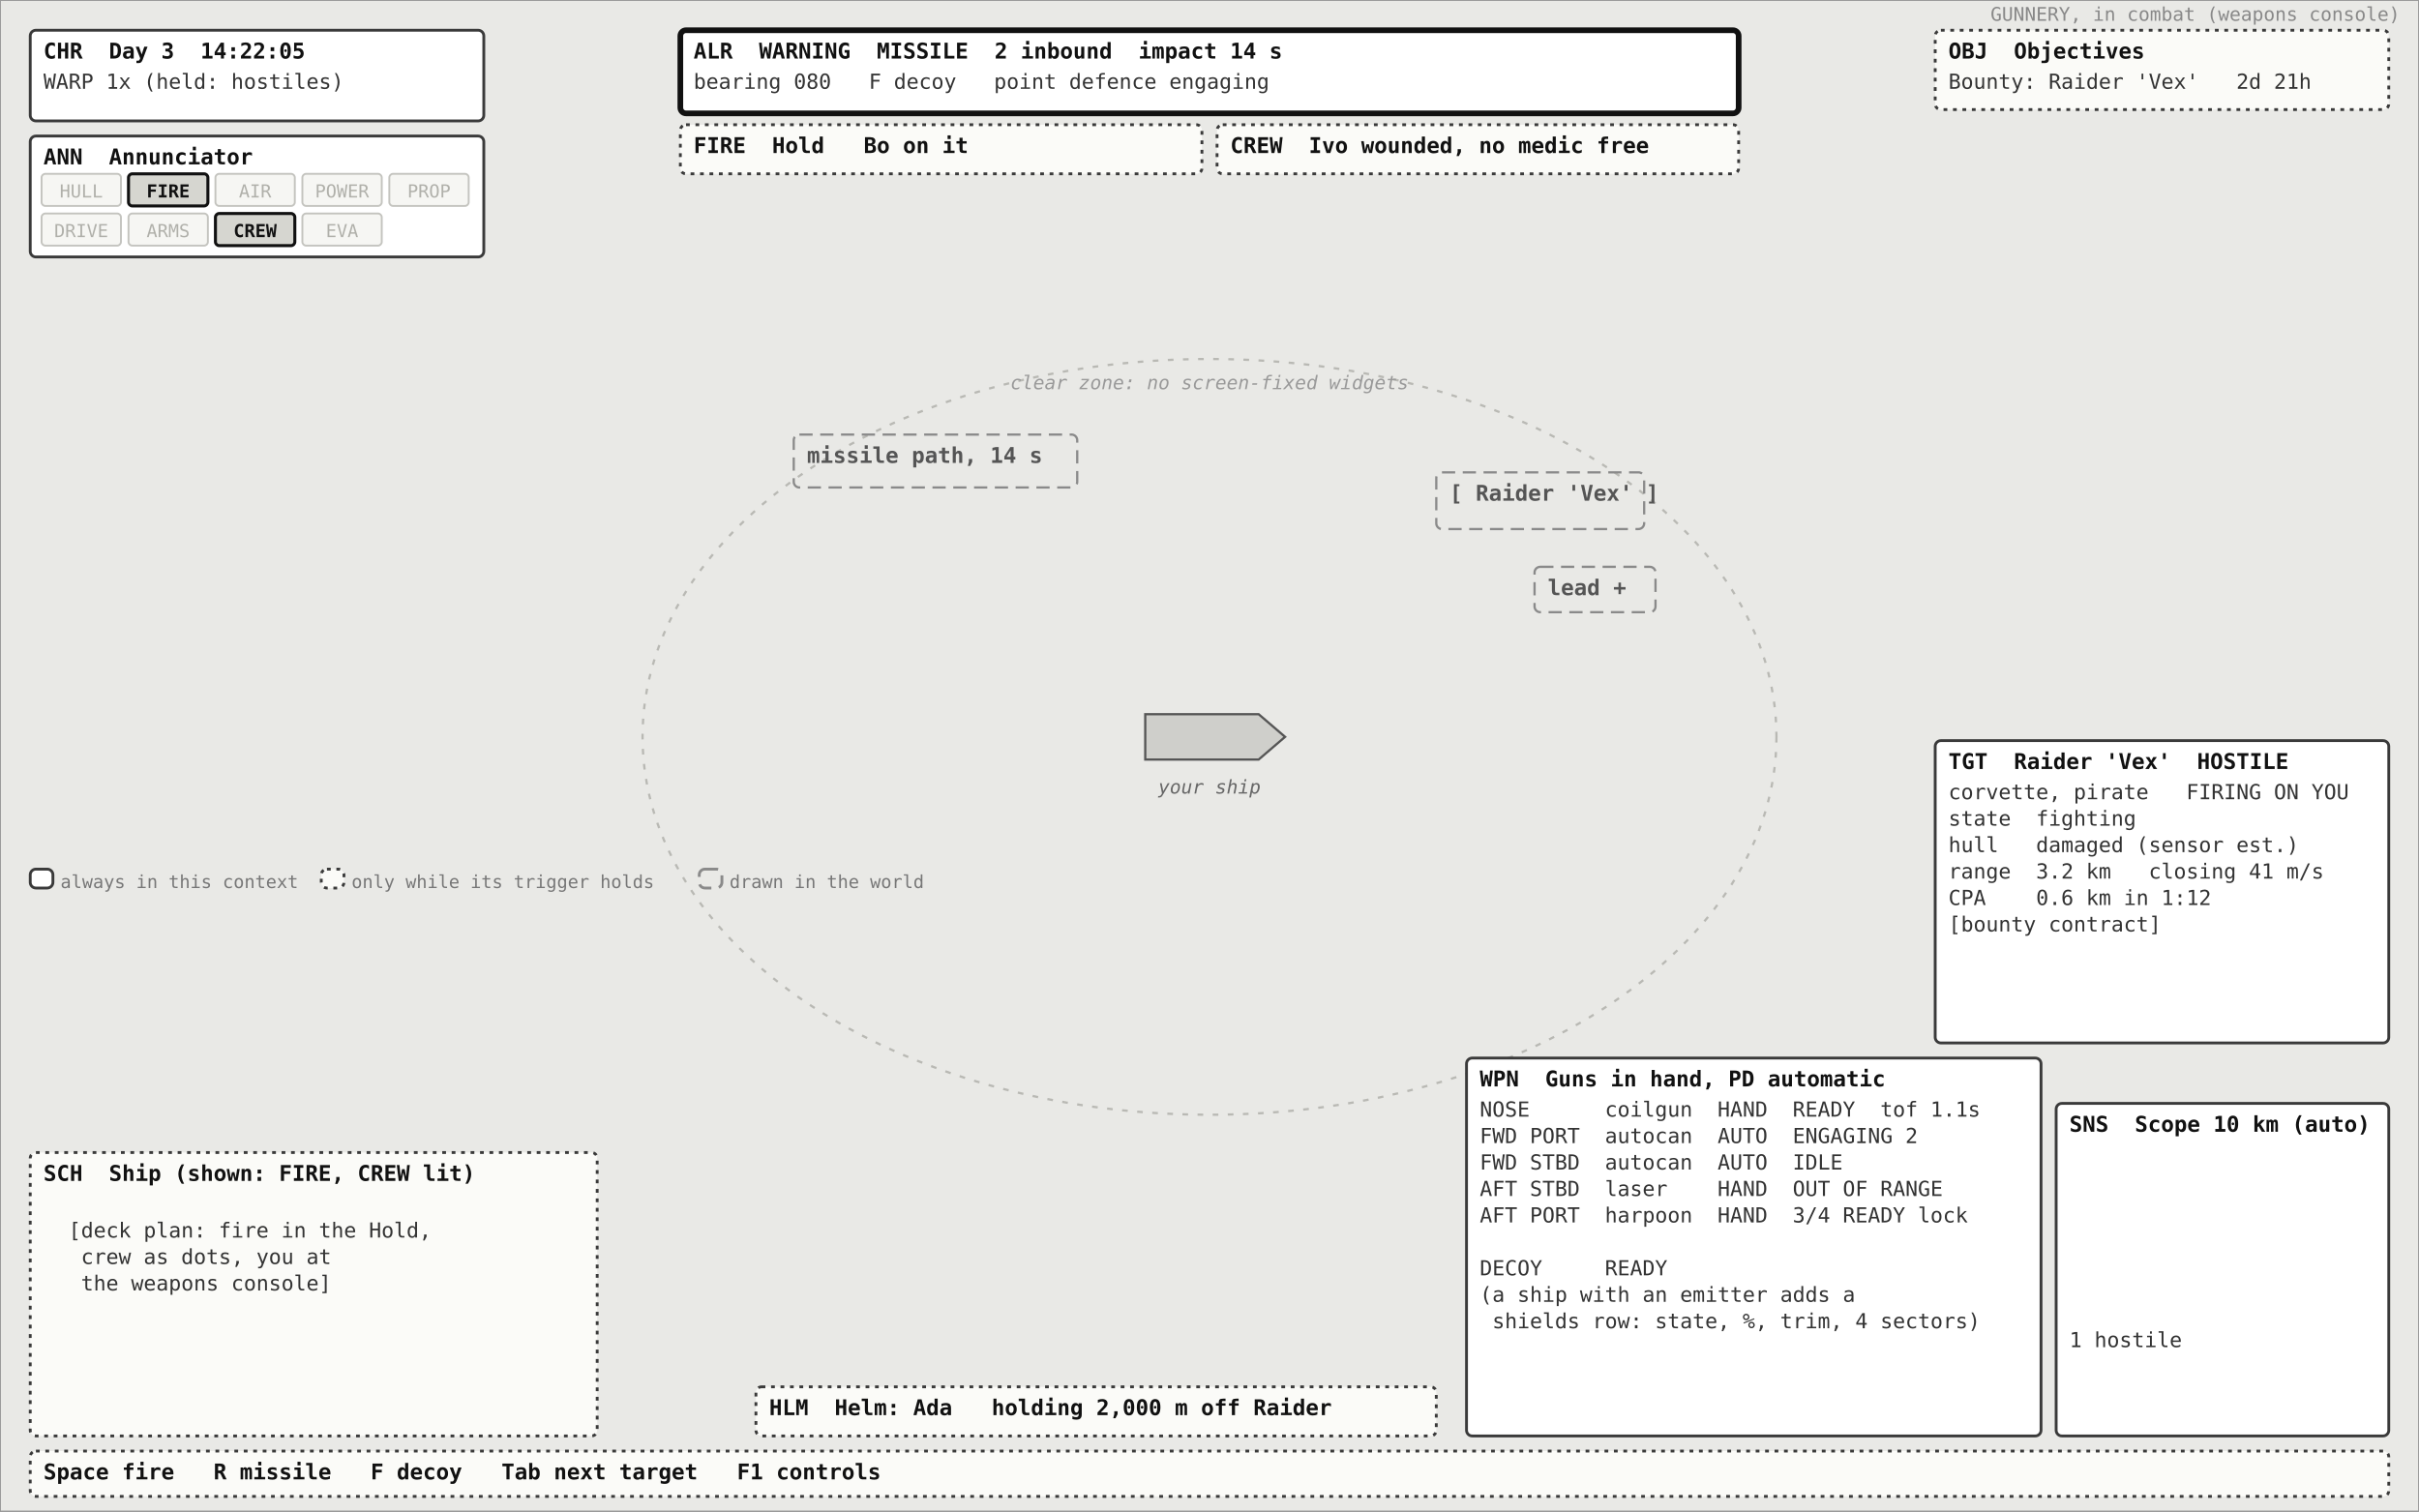
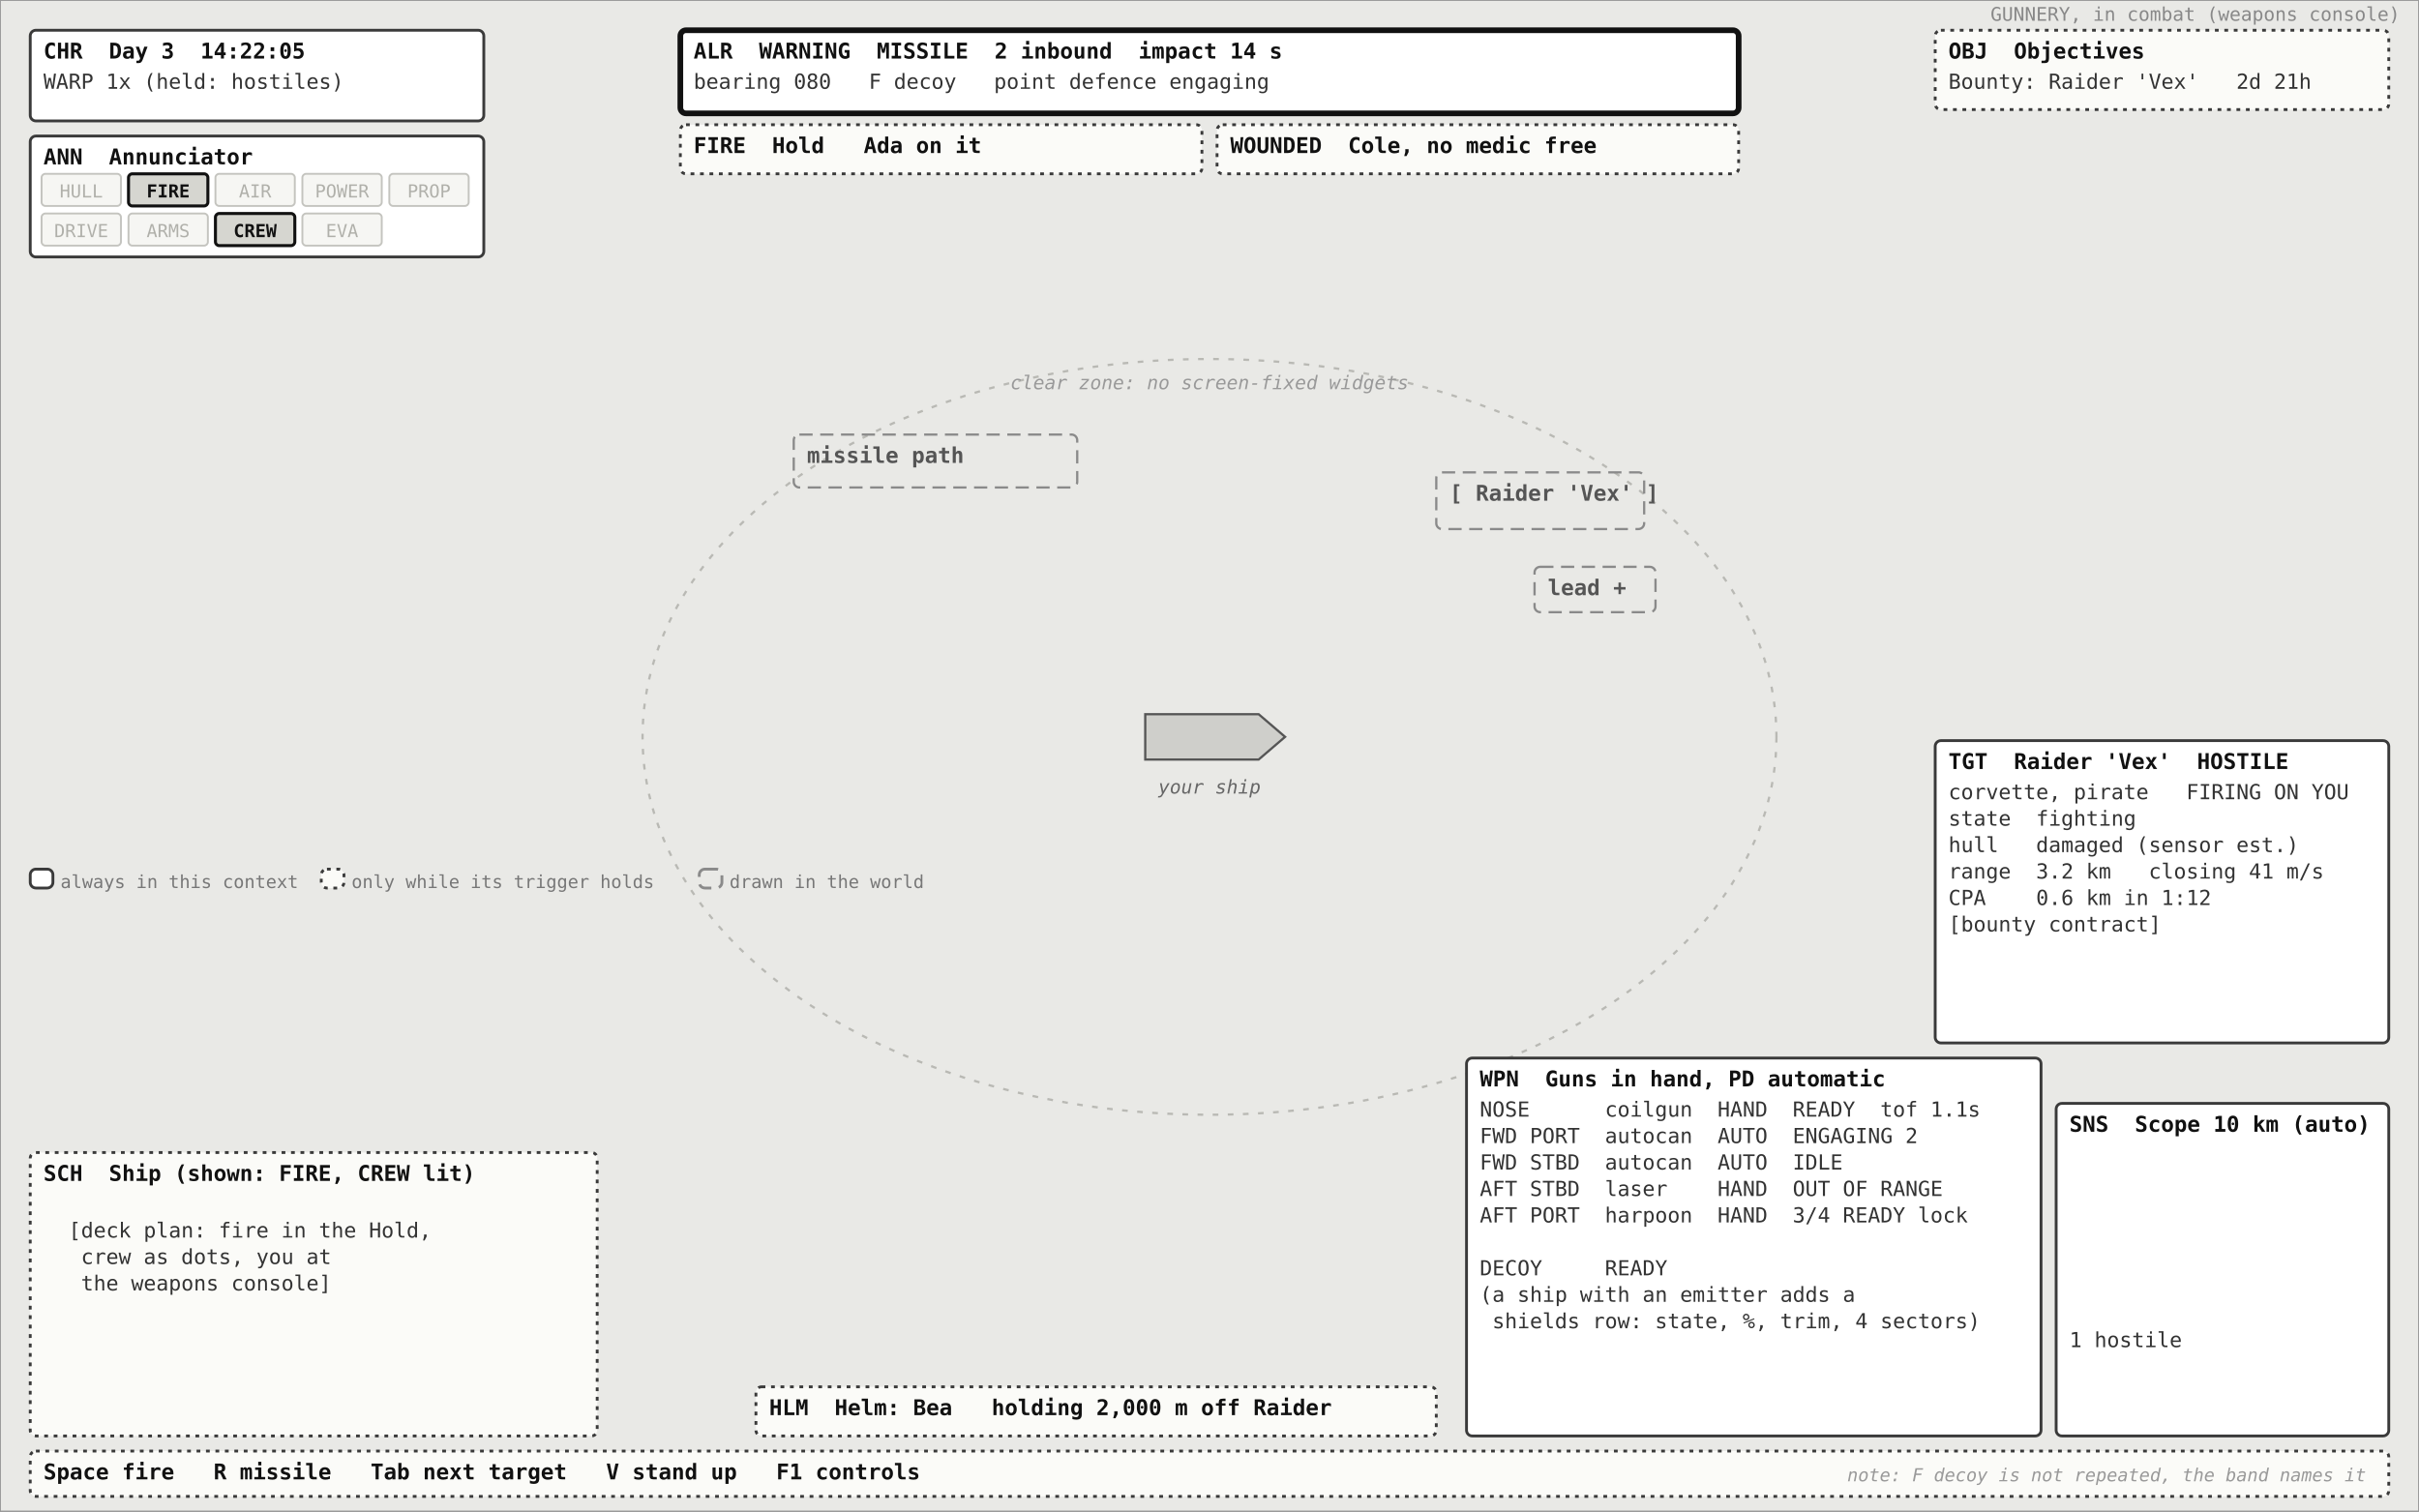
<svg xmlns="http://www.w3.org/2000/svg" width="1280" height="800" viewBox="0 0 1280 800" role="img" aria-label="At the weapons console in a fight">
  <rect x="0" y="0" width="1280" height="800" rx="0" fill="#e9e9e6" stroke="#9a9a9a" stroke-width="1" />
  <text x="1270" y="11" font-family="DejaVu Sans Mono, Menlo, Consolas, monospace" font-size="10" font-weight="normal" font-style="normal" fill="#888" text-anchor="end" xml:space="preserve" style="white-space:pre">GUNNERY, in combat (weapons console)</text>
  <ellipse cx="640.0" cy="390.0" rx="300" ry="200" fill="none" stroke="#b9b9b4" stroke-width="1.2" stroke-dasharray="3 5" />
  <text x="640.0" y="206.0" font-family="DejaVu Sans Mono, Menlo, Consolas, monospace" font-size="10" font-weight="normal" font-style="italic" fill="#999" text-anchor="middle" xml:space="preserve" style="white-space:pre">clear zone: no screen-fixed widgets</text>
  <polygon points="606,378 666,378 680,390 666,402 606,402" fill="#cfcfcb" stroke="#555" stroke-width="1.2" />
  <text x="640" y="420" font-family="DejaVu Sans Mono, Menlo, Consolas, monospace" font-size="10" font-weight="normal" font-style="italic" fill="#666" text-anchor="middle" xml:space="preserve" style="white-space:pre">your ship</text>
  <rect x="16" y="16" width="240" height="48" rx="3" fill="#ffffff" stroke="#3a3a3a" stroke-width="1.5" />
  <text x="23" y="31" font-family="DejaVu Sans Mono, Menlo, Consolas, monospace" font-size="11.5" font-weight="bold" font-style="normal" fill="#111" text-anchor="start" xml:space="preserve" style="white-space:pre">CHR  Day 3  14:22:05</text>
  <text x="23" y="47" font-family="DejaVu Sans Mono, Menlo, Consolas, monospace" font-size="11" font-weight="normal" font-style="normal" fill="#333" text-anchor="start" xml:space="preserve" style="white-space:pre">WARP 1x (held: hostiles)</text>
  <rect x="360" y="16" width="560" height="44" rx="3" fill="#ffffff" stroke="#111" stroke-width="3" />
  <text x="367" y="31" font-family="DejaVu Sans Mono, Menlo, Consolas, monospace" font-size="11.5" font-weight="bold" font-style="normal" fill="#111" text-anchor="start" xml:space="preserve" style="white-space:pre">ALR  WARNING  MISSILE  2 inbound  impact 14 s</text>
  <text x="367" y="47" font-family="DejaVu Sans Mono, Menlo, Consolas, monospace" font-size="11" font-weight="normal" font-style="normal" fill="#333" text-anchor="start" xml:space="preserve" style="white-space:pre">bearing 080   F decoy   point defence engaging</text>
  <rect x="360" y="66" width="276.0" height="26" rx="3" fill="#fbfbf8" stroke="#3a3a3a" stroke-width="1.5" stroke-dasharray="2 3" />
-   <text x="367" y="81" font-family="DejaVu Sans Mono, Menlo, Consolas, monospace" font-size="11.5" font-weight="bold" font-style="normal" fill="#111" text-anchor="start" xml:space="preserve" style="white-space:pre">FIRE  Hold   Bo on it</text>
+   <text x="367" y="81" font-family="DejaVu Sans Mono, Menlo, Consolas, monospace" font-size="11.5" font-weight="bold" font-style="normal" fill="#111" text-anchor="start" xml:space="preserve" style="white-space:pre">FIRE  Hold   Ada on it</text>
  <rect x="644.0" y="66" width="276.0" height="26" rx="3" fill="#fbfbf8" stroke="#3a3a3a" stroke-width="1.5" stroke-dasharray="2 3" />
-   <text x="651.0" y="81" font-family="DejaVu Sans Mono, Menlo, Consolas, monospace" font-size="11.5" font-weight="bold" font-style="normal" fill="#111" text-anchor="start" xml:space="preserve" style="white-space:pre">CREW  Ivo wounded, no medic free</text>
+   <text x="651.0" y="81" font-family="DejaVu Sans Mono, Menlo, Consolas, monospace" font-size="11.5" font-weight="bold" font-style="normal" fill="#111" text-anchor="start" xml:space="preserve" style="white-space:pre">WOUNDED  Cole, no medic free</text>
  <rect x="16" y="72" width="240" height="64" rx="3" fill="#ffffff" stroke="#3a3a3a" stroke-width="1.5" />
  <text x="23" y="87" font-family="DejaVu Sans Mono, Menlo, Consolas, monospace" font-size="11.5" font-weight="bold" font-style="normal" fill="#111" text-anchor="start" xml:space="preserve" style="white-space:pre">ANN  Annunciator</text>
  <rect x="22" y="92" width="42" height="17" rx="2" fill="#f6f6f3" stroke="#c4c4bf" stroke-width="1" />
  <text x="43" y="104.5" font-family="DejaVu Sans Mono, Menlo, Consolas, monospace" font-size="9.5" font-weight="normal" font-style="normal" fill="#b0b0aa" text-anchor="middle" xml:space="preserve" style="white-space:pre">HULL</text>
  <rect x="68" y="92" width="42" height="17" rx="2" fill="#d6d6d0" stroke="#111" stroke-width="1.6" />
  <text x="89" y="104.5" font-family="DejaVu Sans Mono, Menlo, Consolas, monospace" font-size="9.5" font-weight="bold" font-style="normal" fill="#111" text-anchor="middle" xml:space="preserve" style="white-space:pre">FIRE</text>
  <rect x="114" y="92" width="42" height="17" rx="2" fill="#f6f6f3" stroke="#c4c4bf" stroke-width="1" />
  <text x="135" y="104.5" font-family="DejaVu Sans Mono, Menlo, Consolas, monospace" font-size="9.5" font-weight="normal" font-style="normal" fill="#b0b0aa" text-anchor="middle" xml:space="preserve" style="white-space:pre">AIR</text>
  <rect x="160" y="92" width="42" height="17" rx="2" fill="#f6f6f3" stroke="#c4c4bf" stroke-width="1" />
  <text x="181" y="104.5" font-family="DejaVu Sans Mono, Menlo, Consolas, monospace" font-size="9.5" font-weight="normal" font-style="normal" fill="#b0b0aa" text-anchor="middle" xml:space="preserve" style="white-space:pre">POWER</text>
  <rect x="206" y="92" width="42" height="17" rx="2" fill="#f6f6f3" stroke="#c4c4bf" stroke-width="1" />
  <text x="227" y="104.5" font-family="DejaVu Sans Mono, Menlo, Consolas, monospace" font-size="9.5" font-weight="normal" font-style="normal" fill="#b0b0aa" text-anchor="middle" xml:space="preserve" style="white-space:pre">PROP</text>
  <rect x="22" y="113" width="42" height="17" rx="2" fill="#f6f6f3" stroke="#c4c4bf" stroke-width="1" />
  <text x="43" y="125.5" font-family="DejaVu Sans Mono, Menlo, Consolas, monospace" font-size="9.5" font-weight="normal" font-style="normal" fill="#b0b0aa" text-anchor="middle" xml:space="preserve" style="white-space:pre">DRIVE</text>
  <rect x="68" y="113" width="42" height="17" rx="2" fill="#f6f6f3" stroke="#c4c4bf" stroke-width="1" />
  <text x="89" y="125.5" font-family="DejaVu Sans Mono, Menlo, Consolas, monospace" font-size="9.5" font-weight="normal" font-style="normal" fill="#b0b0aa" text-anchor="middle" xml:space="preserve" style="white-space:pre">ARMS</text>
  <rect x="114" y="113" width="42" height="17" rx="2" fill="#d6d6d0" stroke="#111" stroke-width="1.6" />
  <text x="135" y="125.5" font-family="DejaVu Sans Mono, Menlo, Consolas, monospace" font-size="9.5" font-weight="bold" font-style="normal" fill="#111" text-anchor="middle" xml:space="preserve" style="white-space:pre">CREW</text>
  <rect x="160" y="113" width="42" height="17" rx="2" fill="#f6f6f3" stroke="#c4c4bf" stroke-width="1" />
  <text x="181" y="125.5" font-family="DejaVu Sans Mono, Menlo, Consolas, monospace" font-size="9.5" font-weight="normal" font-style="normal" fill="#b0b0aa" text-anchor="middle" xml:space="preserve" style="white-space:pre">EVA</text>
  <rect x="16" y="610" width="300" height="150" rx="3" fill="#fbfbf8" stroke="#3a3a3a" stroke-width="1.5" stroke-dasharray="2 3" />
  <text x="23" y="625" font-family="DejaVu Sans Mono, Menlo, Consolas, monospace" font-size="11.5" font-weight="bold" font-style="normal" fill="#111" text-anchor="start" xml:space="preserve" style="white-space:pre">SCH  Ship (shown: FIRE, CREW lit)</text>
  <text x="23" y="641" font-family="DejaVu Sans Mono, Menlo, Consolas, monospace" font-size="11" font-weight="normal" font-style="normal" fill="#333" text-anchor="start" xml:space="preserve" style="white-space:pre" />
  <text x="23" y="655" font-family="DejaVu Sans Mono, Menlo, Consolas, monospace" font-size="11" font-weight="normal" font-style="normal" fill="#333" text-anchor="start" xml:space="preserve" style="white-space:pre">  [deck plan: fire in the Hold,</text>
  <text x="23" y="669" font-family="DejaVu Sans Mono, Menlo, Consolas, monospace" font-size="11" font-weight="normal" font-style="normal" fill="#333" text-anchor="start" xml:space="preserve" style="white-space:pre">   crew as dots, you at</text>
  <text x="23" y="683" font-family="DejaVu Sans Mono, Menlo, Consolas, monospace" font-size="11" font-weight="normal" font-style="normal" fill="#333" text-anchor="start" xml:space="preserve" style="white-space:pre">   the weapons console]</text>
  <rect x="1024" y="16" width="240" height="42" rx="3" fill="#fbfbf8" stroke="#3a3a3a" stroke-width="1.5" stroke-dasharray="2 3" />
  <text x="1031" y="31" font-family="DejaVu Sans Mono, Menlo, Consolas, monospace" font-size="11.5" font-weight="bold" font-style="normal" fill="#111" text-anchor="start" xml:space="preserve" style="white-space:pre">OBJ  Objectives</text>
  <text x="1031" y="47" font-family="DejaVu Sans Mono, Menlo, Consolas, monospace" font-size="11" font-weight="normal" font-style="normal" fill="#333" text-anchor="start" xml:space="preserve" style="white-space:pre">Bounty: Raider 'Vex'   2d 21h</text>
  <rect x="1024" y="392" width="240" height="160" rx="3" fill="#ffffff" stroke="#3a3a3a" stroke-width="1.5" />
  <text x="1031" y="407" font-family="DejaVu Sans Mono, Menlo, Consolas, monospace" font-size="11.5" font-weight="bold" font-style="normal" fill="#111" text-anchor="start" xml:space="preserve" style="white-space:pre">TGT  Raider 'Vex'  HOSTILE</text>
  <text x="1031" y="423" font-family="DejaVu Sans Mono, Menlo, Consolas, monospace" font-size="11" font-weight="normal" font-style="normal" fill="#333" text-anchor="start" xml:space="preserve" style="white-space:pre">corvette, pirate   FIRING ON YOU</text>
  <text x="1031" y="437" font-family="DejaVu Sans Mono, Menlo, Consolas, monospace" font-size="11" font-weight="normal" font-style="normal" fill="#333" text-anchor="start" xml:space="preserve" style="white-space:pre">state  fighting</text>
  <text x="1031" y="451" font-family="DejaVu Sans Mono, Menlo, Consolas, monospace" font-size="11" font-weight="normal" font-style="normal" fill="#333" text-anchor="start" xml:space="preserve" style="white-space:pre">hull   damaged (sensor est.)</text>
  <text x="1031" y="465" font-family="DejaVu Sans Mono, Menlo, Consolas, monospace" font-size="11" font-weight="normal" font-style="normal" fill="#333" text-anchor="start" xml:space="preserve" style="white-space:pre">range  3.2 km   closing 41 m/s</text>
  <text x="1031" y="479" font-family="DejaVu Sans Mono, Menlo, Consolas, monospace" font-size="11" font-weight="normal" font-style="normal" fill="#333" text-anchor="start" xml:space="preserve" style="white-space:pre">CPA    0.6 km in 1:12</text>
  <text x="1031" y="493" font-family="DejaVu Sans Mono, Menlo, Consolas, monospace" font-size="11" font-weight="normal" font-style="normal" fill="#333" text-anchor="start" xml:space="preserve" style="white-space:pre">[bounty contract]</text>
  <rect x="776" y="560" width="304" height="200" rx="3" fill="#ffffff" stroke="#3a3a3a" stroke-width="1.5" />
  <text x="783" y="575" font-family="DejaVu Sans Mono, Menlo, Consolas, monospace" font-size="11.5" font-weight="bold" font-style="normal" fill="#111" text-anchor="start" xml:space="preserve" style="white-space:pre">WPN  Guns in hand, PD automatic</text>
  <text x="783" y="591" font-family="DejaVu Sans Mono, Menlo, Consolas, monospace" font-size="11" font-weight="normal" font-style="normal" fill="#333" text-anchor="start" xml:space="preserve" style="white-space:pre">NOSE      coilgun  HAND  READY  tof 1.1s</text>
  <text x="783" y="605" font-family="DejaVu Sans Mono, Menlo, Consolas, monospace" font-size="11" font-weight="normal" font-style="normal" fill="#333" text-anchor="start" xml:space="preserve" style="white-space:pre">FWD PORT  autocan  AUTO  ENGAGING 2</text>
  <text x="783" y="619" font-family="DejaVu Sans Mono, Menlo, Consolas, monospace" font-size="11" font-weight="normal" font-style="normal" fill="#333" text-anchor="start" xml:space="preserve" style="white-space:pre">FWD STBD  autocan  AUTO  IDLE</text>
  <text x="783" y="633" font-family="DejaVu Sans Mono, Menlo, Consolas, monospace" font-size="11" font-weight="normal" font-style="normal" fill="#333" text-anchor="start" xml:space="preserve" style="white-space:pre">AFT STBD  laser    HAND  OUT OF RANGE</text>
  <text x="783" y="647" font-family="DejaVu Sans Mono, Menlo, Consolas, monospace" font-size="11" font-weight="normal" font-style="normal" fill="#333" text-anchor="start" xml:space="preserve" style="white-space:pre">AFT PORT  harpoon  HAND  3/4 READY lock</text>
  <text x="783" y="661" font-family="DejaVu Sans Mono, Menlo, Consolas, monospace" font-size="11" font-weight="normal" font-style="normal" fill="#333" text-anchor="start" xml:space="preserve" style="white-space:pre" />
  <text x="783" y="675" font-family="DejaVu Sans Mono, Menlo, Consolas, monospace" font-size="11" font-weight="normal" font-style="normal" fill="#333" text-anchor="start" xml:space="preserve" style="white-space:pre">DECOY     READY</text>
  <text x="783" y="689" font-family="DejaVu Sans Mono, Menlo, Consolas, monospace" font-size="11" font-weight="normal" font-style="normal" fill="#333" text-anchor="start" xml:space="preserve" style="white-space:pre">(a ship with an emitter adds a</text>
  <text x="783" y="703" font-family="DejaVu Sans Mono, Menlo, Consolas, monospace" font-size="11" font-weight="normal" font-style="normal" fill="#333" text-anchor="start" xml:space="preserve" style="white-space:pre"> shields row: state, %, trim, 4 sectors)</text>
  <rect x="1088" y="584" width="176" height="176" rx="3" fill="#ffffff" stroke="#3a3a3a" stroke-width="1.5" />
  <text x="1095" y="599" font-family="DejaVu Sans Mono, Menlo, Consolas, monospace" font-size="11.5" font-weight="bold" font-style="normal" fill="#111" text-anchor="start" xml:space="preserve" style="white-space:pre">SNS  Scope 10 km (auto)</text>
  <text x="1095" y="615" font-family="DejaVu Sans Mono, Menlo, Consolas, monospace" font-size="11" font-weight="normal" font-style="normal" fill="#333" text-anchor="start" xml:space="preserve" style="white-space:pre" />
  <text x="1095" y="629" font-family="DejaVu Sans Mono, Menlo, Consolas, monospace" font-size="11" font-weight="normal" font-style="normal" fill="#333" text-anchor="start" xml:space="preserve" style="white-space:pre" />
  <text x="1095" y="643" font-family="DejaVu Sans Mono, Menlo, Consolas, monospace" font-size="11" font-weight="normal" font-style="normal" fill="#333" text-anchor="start" xml:space="preserve" style="white-space:pre" />
  <text x="1095" y="657" font-family="DejaVu Sans Mono, Menlo, Consolas, monospace" font-size="11" font-weight="normal" font-style="normal" fill="#333" text-anchor="start" xml:space="preserve" style="white-space:pre" />
  <text x="1095" y="671" font-family="DejaVu Sans Mono, Menlo, Consolas, monospace" font-size="11" font-weight="normal" font-style="normal" fill="#333" text-anchor="start" xml:space="preserve" style="white-space:pre" />
  <text x="1095" y="685" font-family="DejaVu Sans Mono, Menlo, Consolas, monospace" font-size="11" font-weight="normal" font-style="normal" fill="#333" text-anchor="start" xml:space="preserve" style="white-space:pre" />
  <text x="1095" y="699" font-family="DejaVu Sans Mono, Menlo, Consolas, monospace" font-size="11" font-weight="normal" font-style="normal" fill="#333" text-anchor="start" xml:space="preserve" style="white-space:pre" />
  <text x="1095" y="713" font-family="DejaVu Sans Mono, Menlo, Consolas, monospace" font-size="11" font-weight="normal" font-style="normal" fill="#333" text-anchor="start" xml:space="preserve" style="white-space:pre">1 hostile</text>
  <rect x="400" y="734" width="360" height="26" rx="3" fill="#fbfbf8" stroke="#3a3a3a" stroke-width="1.5" stroke-dasharray="2 3" />
-   <text x="407" y="749" font-family="DejaVu Sans Mono, Menlo, Consolas, monospace" font-size="11.5" font-weight="bold" font-style="normal" fill="#111" text-anchor="start" xml:space="preserve" style="white-space:pre">HLM  Helm: Ada   holding 2,000 m off Raider</text>
+   <text x="407" y="749" font-family="DejaVu Sans Mono, Menlo, Consolas, monospace" font-size="11.5" font-weight="bold" font-style="normal" fill="#111" text-anchor="start" xml:space="preserve" style="white-space:pre">HLM  Helm: Bea   holding 2,000 m off Raider</text>
  <rect x="760" y="250" width="110" height="30" rx="3" fill="none" stroke="#8a8a8a" stroke-width="1.2" stroke-dasharray="7 4" />
  <text x="767" y="265" font-family="DejaVu Sans Mono, Menlo, Consolas, monospace" font-size="11.5" font-weight="bold" font-style="normal" fill="#555" text-anchor="start" xml:space="preserve" style="white-space:pre">[ Raider 'Vex' ]</text>
  <rect x="812" y="300" width="64" height="24" rx="3" fill="none" stroke="#8a8a8a" stroke-width="1.2" stroke-dasharray="7 4" />
  <text x="819" y="315" font-family="DejaVu Sans Mono, Menlo, Consolas, monospace" font-size="11.5" font-weight="bold" font-style="normal" fill="#555" text-anchor="start" xml:space="preserve" style="white-space:pre">lead +</text>
  <rect x="420" y="230" width="150" height="28" rx="3" fill="none" stroke="#8a8a8a" stroke-width="1.2" stroke-dasharray="7 4" />
-   <text x="427" y="245" font-family="DejaVu Sans Mono, Menlo, Consolas, monospace" font-size="11.5" font-weight="bold" font-style="normal" fill="#555" text-anchor="start" xml:space="preserve" style="white-space:pre">missile path, 14 s</text>
+   <text x="427" y="245" font-family="DejaVu Sans Mono, Menlo, Consolas, monospace" font-size="11.5" font-weight="bold" font-style="normal" fill="#555" text-anchor="start" xml:space="preserve" style="white-space:pre">missile path</text>
  <rect x="16" y="768" width="1248" height="24" rx="3" fill="#fbfbf8" stroke="#3a3a3a" stroke-width="1.5" stroke-dasharray="2 3" />
-   <text x="23" y="783" font-family="DejaVu Sans Mono, Menlo, Consolas, monospace" font-size="11.5" font-weight="bold" font-style="normal" fill="#111" text-anchor="start" xml:space="preserve" style="white-space:pre">Space fire   R missile   F decoy   Tab next target   F1 controls</text>
+   <text x="23" y="783" font-family="DejaVu Sans Mono, Menlo, Consolas, monospace" font-size="11.5" font-weight="bold" font-style="normal" fill="#111" text-anchor="start" xml:space="preserve" style="white-space:pre">Space fire   R missile   Tab next target   V stand up   F1 controls</text>
+   <text x="1252" y="784" font-family="DejaVu Sans Mono, Menlo, Consolas, monospace" font-size="9.5" font-weight="normal" font-style="italic" fill="#999" text-anchor="end" xml:space="preserve" style="white-space:pre">note: F decoy is not repeated, the band names it</text>
  <rect x="16" y="460" width="12" height="10" rx="3" fill="#fff" stroke="#3a3a3a" stroke-width="1.5" />
  <text x="32" y="470" font-family="DejaVu Sans Mono, Menlo, Consolas, monospace" font-size="9.5" font-weight="normal" font-style="normal" fill="#777" text-anchor="start" xml:space="preserve" style="white-space:pre">always in this context</text>
  <rect x="170" y="460" width="12" height="10" rx="3" fill="#fbfbf8" stroke="#3a3a3a" stroke-width="1.5" stroke-dasharray="2 3" />
  <text x="186" y="470" font-family="DejaVu Sans Mono, Menlo, Consolas, monospace" font-size="9.5" font-weight="normal" font-style="normal" fill="#777" text-anchor="start" xml:space="preserve" style="white-space:pre">only while its trigger holds</text>
  <rect x="370" y="460" width="12" height="10" rx="3" fill="none" stroke="#8a8a8a" stroke-width="1.5" stroke-dasharray="7 4" />
  <text x="386" y="470" font-family="DejaVu Sans Mono, Menlo, Consolas, monospace" font-size="9.5" font-weight="normal" font-style="normal" fill="#777" text-anchor="start" xml:space="preserve" style="white-space:pre">drawn in the world</text>
</svg>
